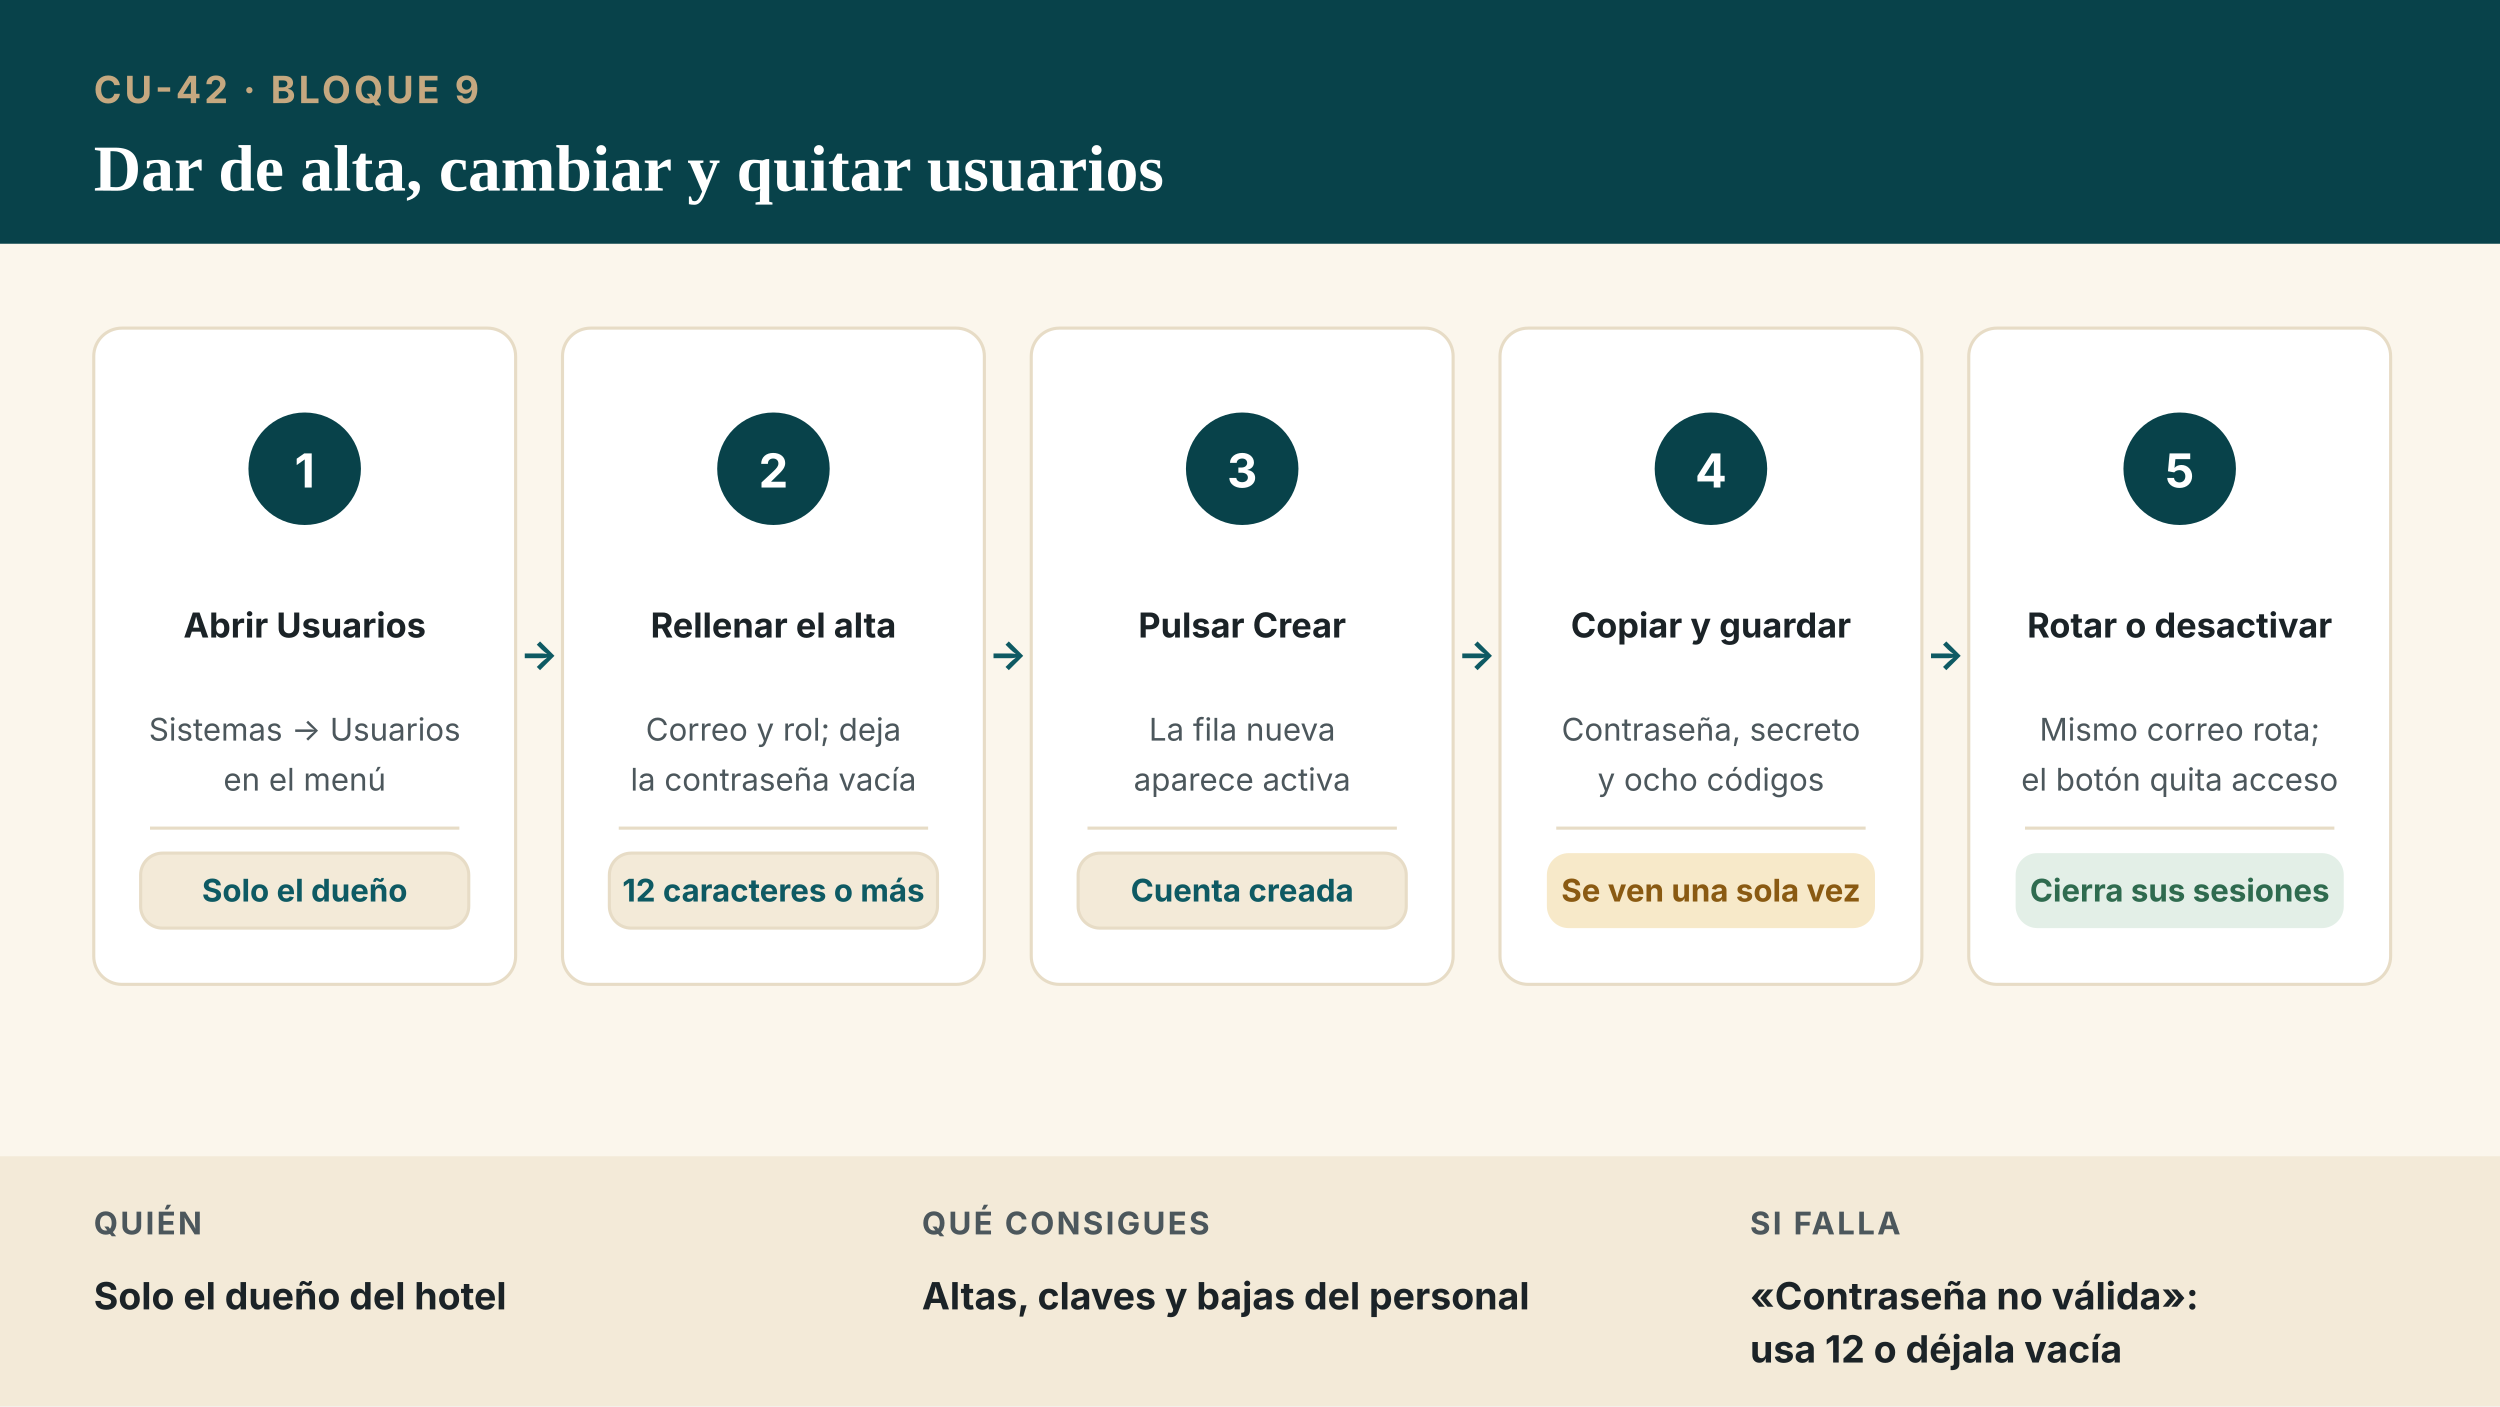
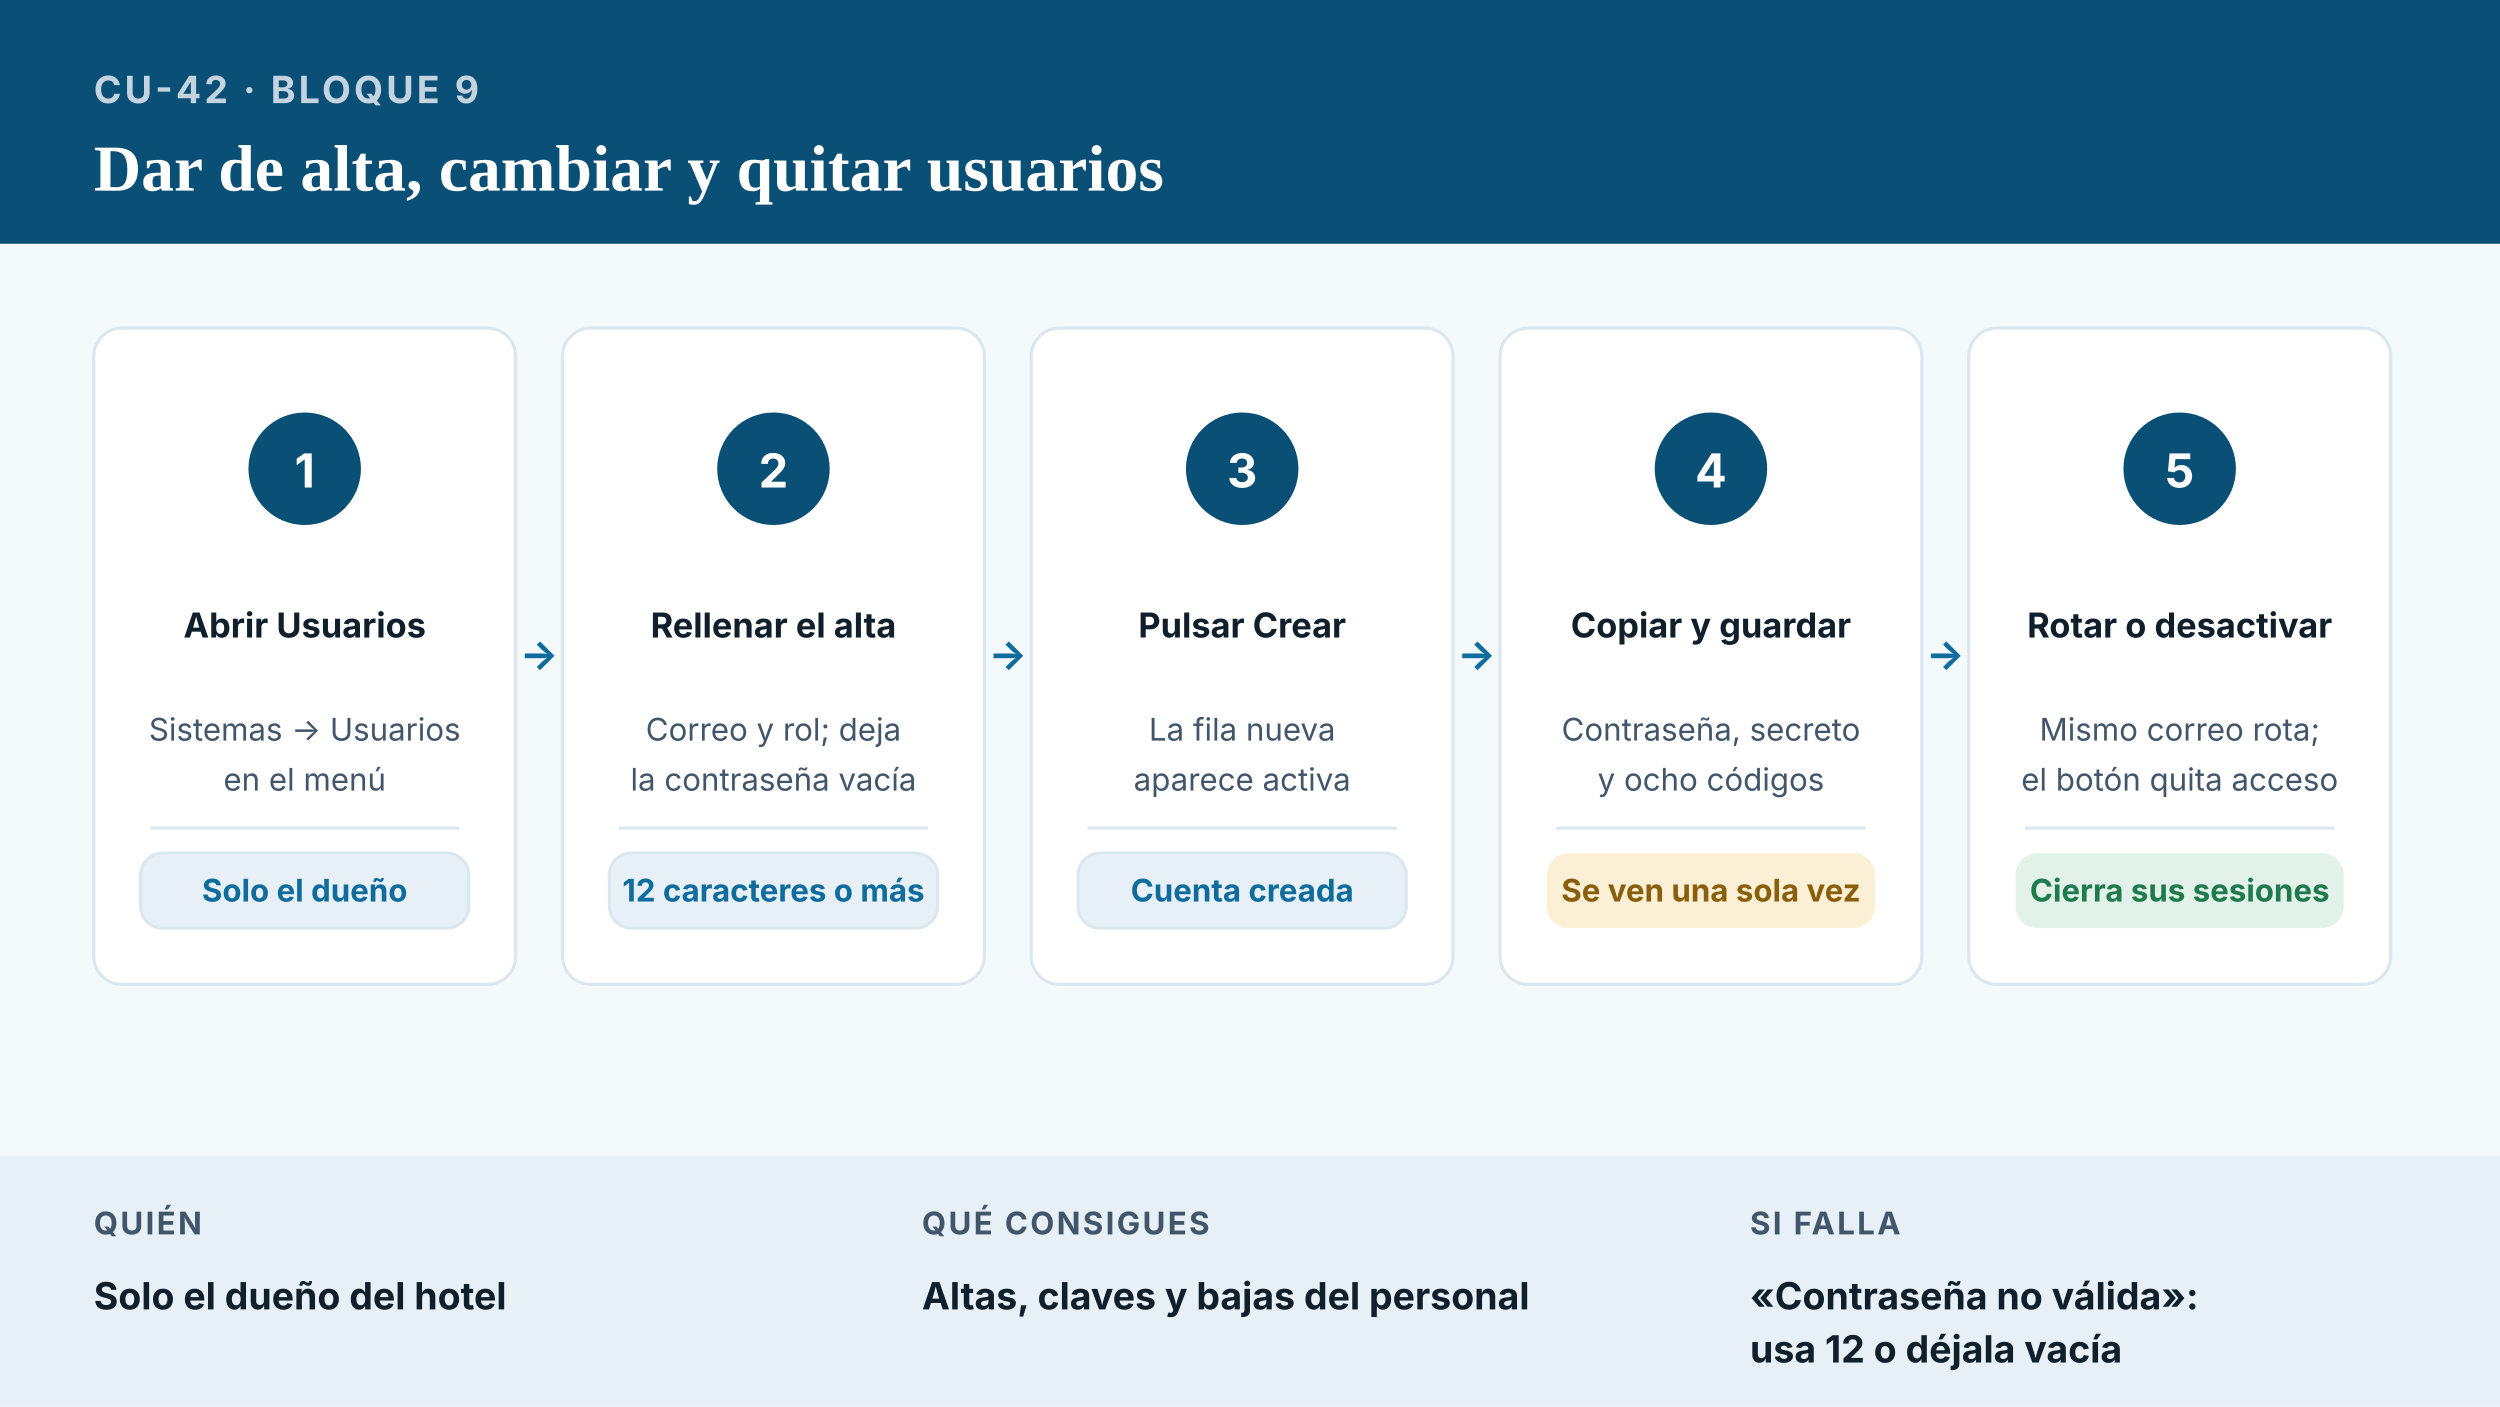
<svg xmlns="http://www.w3.org/2000/svg" viewBox="0 0 1600 900" width="1600" height="900" role="img" aria-labelledby="t d">
-   <rect width="1600" height="900" fill="#FBF6EC" />
-   <rect x="0" y="0" width="1600" height="156" fill="#08424A" />
-   <text x="60" y="66" font-family="'Hanken Grotesk', system-ui, -apple-system, 'Segoe UI', sans-serif" font-size="24" font-weight="700" fill="#C5A880" letter-spacing="2">CU-42 · BLOQUE 9</text>
+   <rect width="1600" height="900" fill="#F4F9FC" />
+   <rect x="0" y="0" width="1600" height="156" fill="#0A4F75" />
+   <text x="60" y="66" font-family="'Hanken Grotesk', system-ui, -apple-system, 'Segoe UI', sans-serif" font-size="24" font-weight="700" fill="#C3D4E0" letter-spacing="2">CU-42 · BLOQUE 9</text>
  <text x="60" y="122" font-family="Fraunces, Georgia, 'Times New Roman', serif" font-size="42" font-weight="700" fill="#FFFFFF">Dar de alta, cambiar y quitar usuarios</text>
-   <rect x="60" y="210" width="270" height="420" rx="18" fill="#FFFFFF" stroke="#E7DCC6" stroke-width="2" />
-   <circle cx="195" cy="300" r="36" fill="#08424A" />
+   <rect x="60" y="210" width="270" height="420" rx="18" fill="#FFFFFF" stroke="#DBE7EF" stroke-width="2" />
+   <circle cx="195" cy="300" r="36" fill="#0A4F75" />
  <text x="195" y="312" text-anchor="middle" font-family="'Hanken Grotesk', system-ui, -apple-system, 'Segoe UI', sans-serif" font-size="30" font-weight="700" fill="#FFFFFF">1</text>
-   <text x="195" y="408" text-anchor="middle" font-family="'Hanken Grotesk', system-ui, -apple-system, 'Segoe UI', sans-serif" font-size="22" font-weight="700" fill="#1B2327">Abrir Usuarios</text>
-   <text x="195" y="474" text-anchor="middle" font-family="'Hanken Grotesk', system-ui, -apple-system, 'Segoe UI', sans-serif" font-size="20" fill="#4C575C">Sistemas → Usuarios</text>
-   <text x="195" y="506" text-anchor="middle" font-family="'Hanken Grotesk', system-ui, -apple-system, 'Segoe UI', sans-serif" font-size="20" fill="#4C575C">en el menú</text>
-   <path d="M96 530 H294" stroke="#E7DCC6" stroke-width="2" fill="none" />
-   <rect x="90" y="546" width="210" height="48" rx="14" fill="#F3EAD8" stroke="#E7DCC6" stroke-width="2" />
-   <text x="195" y="577" text-anchor="middle" font-family="'Hanken Grotesk', system-ui, -apple-system, 'Segoe UI', sans-serif" font-size="20" font-weight="700" fill="#0E5A63">Solo el dueño</text>
-   <rect x="360" y="210" width="270" height="420" rx="18" fill="#FFFFFF" stroke="#E7DCC6" stroke-width="2" />
-   <circle cx="495" cy="300" r="36" fill="#08424A" />
+   <text x="195" y="408" text-anchor="middle" font-family="'Hanken Grotesk', system-ui, -apple-system, 'Segoe UI', sans-serif" font-size="22" font-weight="700" fill="#101F2C">Abrir Usuarios</text>
+   <text x="195" y="474" text-anchor="middle" font-family="'Hanken Grotesk', system-ui, -apple-system, 'Segoe UI', sans-serif" font-size="20" fill="#41566A">Sistemas → Usuarios</text>
+   <text x="195" y="506" text-anchor="middle" font-family="'Hanken Grotesk', system-ui, -apple-system, 'Segoe UI', sans-serif" font-size="20" fill="#41566A">en el menú</text>
+   <path d="M96 530 H294" stroke="#DBE7EF" stroke-width="2" fill="none" />
+   <rect x="90" y="546" width="210" height="48" rx="14" fill="#E6F0F6" stroke="#DBE7EF" stroke-width="2" />
+   <text x="195" y="577" text-anchor="middle" font-family="'Hanken Grotesk', system-ui, -apple-system, 'Segoe UI', sans-serif" font-size="20" font-weight="700" fill="#0F6C9C">Solo el dueño</text>
+   <rect x="360" y="210" width="270" height="420" rx="18" fill="#FFFFFF" stroke="#DBE7EF" stroke-width="2" />
+   <circle cx="495" cy="300" r="36" fill="#0A4F75" />
  <text x="495" y="312" text-anchor="middle" font-family="'Hanken Grotesk', system-ui, -apple-system, 'Segoe UI', sans-serif" font-size="30" font-weight="700" fill="#FFFFFF">2</text>
-   <text x="495" y="408" text-anchor="middle" font-family="'Hanken Grotesk', system-ui, -apple-system, 'Segoe UI', sans-serif" font-size="22" font-weight="700" fill="#1B2327">Rellenar el alta</text>
-   <text x="495" y="474" text-anchor="middle" font-family="'Hanken Grotesk', system-ui, -apple-system, 'Segoe UI', sans-serif" font-size="20" fill="#4C575C">Correo y rol; deja</text>
-   <text x="495" y="506" text-anchor="middle" font-family="'Hanken Grotesk', system-ui, -apple-system, 'Segoe UI', sans-serif" font-size="20" fill="#4C575C">la contraseña vacía</text>
-   <path d="M396 530 H594" stroke="#E7DCC6" stroke-width="2" fill="none" />
-   <rect x="390" y="546" width="210" height="48" rx="14" fill="#F3EAD8" stroke="#E7DCC6" stroke-width="2" />
-   <text x="495" y="577" text-anchor="middle" font-family="'Hanken Grotesk', system-ui, -apple-system, 'Segoe UI', sans-serif" font-size="20" font-weight="700" fill="#0E5A63">12 caracteres o más</text>
-   <rect x="660" y="210" width="270" height="420" rx="18" fill="#FFFFFF" stroke="#E7DCC6" stroke-width="2" />
-   <circle cx="795" cy="300" r="36" fill="#08424A" />
+   <text x="495" y="408" text-anchor="middle" font-family="'Hanken Grotesk', system-ui, -apple-system, 'Segoe UI', sans-serif" font-size="22" font-weight="700" fill="#101F2C">Rellenar el alta</text>
+   <text x="495" y="474" text-anchor="middle" font-family="'Hanken Grotesk', system-ui, -apple-system, 'Segoe UI', sans-serif" font-size="20" fill="#41566A">Correo y rol; deja</text>
+   <text x="495" y="506" text-anchor="middle" font-family="'Hanken Grotesk', system-ui, -apple-system, 'Segoe UI', sans-serif" font-size="20" fill="#41566A">la contraseña vacía</text>
+   <path d="M396 530 H594" stroke="#DBE7EF" stroke-width="2" fill="none" />
+   <rect x="390" y="546" width="210" height="48" rx="14" fill="#E6F0F6" stroke="#DBE7EF" stroke-width="2" />
+   <text x="495" y="577" text-anchor="middle" font-family="'Hanken Grotesk', system-ui, -apple-system, 'Segoe UI', sans-serif" font-size="20" font-weight="700" fill="#0F6C9C">12 caracteres o más</text>
+   <rect x="660" y="210" width="270" height="420" rx="18" fill="#FFFFFF" stroke="#DBE7EF" stroke-width="2" />
+   <circle cx="795" cy="300" r="36" fill="#0A4F75" />
  <text x="795" y="312" text-anchor="middle" font-family="'Hanken Grotesk', system-ui, -apple-system, 'Segoe UI', sans-serif" font-size="30" font-weight="700" fill="#FFFFFF">3</text>
-   <text x="795" y="408" text-anchor="middle" font-family="'Hanken Grotesk', system-ui, -apple-system, 'Segoe UI', sans-serif" font-size="22" font-weight="700" fill="#1B2327">Pulsar Crear</text>
-   <text x="795" y="474" text-anchor="middle" font-family="'Hanken Grotesk', system-ui, -apple-system, 'Segoe UI', sans-serif" font-size="20" fill="#4C575C">La fila nueva</text>
-   <text x="795" y="506" text-anchor="middle" font-family="'Hanken Grotesk', system-ui, -apple-system, 'Segoe UI', sans-serif" font-size="20" fill="#4C575C">aparece activa</text>
-   <path d="M696 530 H894" stroke="#E7DCC6" stroke-width="2" fill="none" />
-   <rect x="690" y="546" width="210" height="48" rx="14" fill="#F3EAD8" stroke="#E7DCC6" stroke-width="2" />
-   <text x="795" y="577" text-anchor="middle" font-family="'Hanken Grotesk', system-ui, -apple-system, 'Segoe UI', sans-serif" font-size="20" font-weight="700" fill="#0E5A63">Cuenta creada</text>
-   <rect x="960" y="210" width="270" height="420" rx="18" fill="#FFFFFF" stroke="#E7DCC6" stroke-width="2" />
-   <circle cx="1095" cy="300" r="36" fill="#08424A" />
+   <text x="795" y="408" text-anchor="middle" font-family="'Hanken Grotesk', system-ui, -apple-system, 'Segoe UI', sans-serif" font-size="22" font-weight="700" fill="#101F2C">Pulsar Crear</text>
+   <text x="795" y="474" text-anchor="middle" font-family="'Hanken Grotesk', system-ui, -apple-system, 'Segoe UI', sans-serif" font-size="20" fill="#41566A">La fila nueva</text>
+   <text x="795" y="506" text-anchor="middle" font-family="'Hanken Grotesk', system-ui, -apple-system, 'Segoe UI', sans-serif" font-size="20" fill="#41566A">aparece activa</text>
+   <path d="M696 530 H894" stroke="#DBE7EF" stroke-width="2" fill="none" />
+   <rect x="690" y="546" width="210" height="48" rx="14" fill="#E6F0F6" stroke="#DBE7EF" stroke-width="2" />
+   <text x="795" y="577" text-anchor="middle" font-family="'Hanken Grotesk', system-ui, -apple-system, 'Segoe UI', sans-serif" font-size="20" font-weight="700" fill="#0F6C9C">Cuenta creada</text>
+   <rect x="960" y="210" width="270" height="420" rx="18" fill="#FFFFFF" stroke="#DBE7EF" stroke-width="2" />
+   <circle cx="1095" cy="300" r="36" fill="#0A4F75" />
  <text x="1095" y="312" text-anchor="middle" font-family="'Hanken Grotesk', system-ui, -apple-system, 'Segoe UI', sans-serif" font-size="30" font-weight="700" fill="#FFFFFF">4</text>
-   <text x="1095" y="408" text-anchor="middle" font-family="'Hanken Grotesk', system-ui, -apple-system, 'Segoe UI', sans-serif" font-size="22" font-weight="700" fill="#1B2327">Copiar y guardar</text>
-   <text x="1095" y="474" text-anchor="middle" font-family="'Hanken Grotesk', system-ui, -apple-system, 'Segoe UI', sans-serif" font-size="20" fill="#4C575C">Contraseña, secreto</text>
-   <text x="1095" y="506" text-anchor="middle" font-family="'Hanken Grotesk', system-ui, -apple-system, 'Segoe UI', sans-serif" font-size="20" fill="#4C575C">y ocho códigos</text>
-   <path d="M996 530 H1194" stroke="#E7DCC6" stroke-width="2" fill="none" />
-   <rect x="990" y="546" width="210" height="48" rx="14" fill="#F7E9C9" />
-   <text x="1095" y="577" text-anchor="middle" font-family="'Hanken Grotesk', system-ui, -apple-system, 'Segoe UI', sans-serif" font-size="20" font-weight="700" fill="#8A5A12">Se ven una sola vez</text>
-   <rect x="1260" y="210" width="270" height="420" rx="18" fill="#FFFFFF" stroke="#E7DCC6" stroke-width="2" />
-   <circle cx="1395" cy="300" r="36" fill="#08424A" />
+   <text x="1095" y="408" text-anchor="middle" font-family="'Hanken Grotesk', system-ui, -apple-system, 'Segoe UI', sans-serif" font-size="22" font-weight="700" fill="#101F2C">Copiar y guardar</text>
+   <text x="1095" y="474" text-anchor="middle" font-family="'Hanken Grotesk', system-ui, -apple-system, 'Segoe UI', sans-serif" font-size="20" fill="#41566A">Contraseña, secreto</text>
+   <text x="1095" y="506" text-anchor="middle" font-family="'Hanken Grotesk', system-ui, -apple-system, 'Segoe UI', sans-serif" font-size="20" fill="#41566A">y ocho códigos</text>
+   <path d="M996 530 H1194" stroke="#DBE7EF" stroke-width="2" fill="none" />
+   <rect x="990" y="546" width="210" height="48" rx="14" fill="#FBF0D6" />
+   <text x="1095" y="577" text-anchor="middle" font-family="'Hanken Grotesk', system-ui, -apple-system, 'Segoe UI', sans-serif" font-size="20" font-weight="700" fill="#8A5F0C">Se ven una sola vez</text>
+   <rect x="1260" y="210" width="270" height="420" rx="18" fill="#FFFFFF" stroke="#DBE7EF" stroke-width="2" />
+   <circle cx="1395" cy="300" r="36" fill="#0A4F75" />
  <text x="1395" y="312" text-anchor="middle" font-family="'Hanken Grotesk', system-ui, -apple-system, 'Segoe UI', sans-serif" font-size="30" font-weight="700" fill="#FFFFFF">5</text>
-   <text x="1395" y="408" text-anchor="middle" font-family="'Hanken Grotesk', system-ui, -apple-system, 'Segoe UI', sans-serif" font-size="22" font-weight="700" fill="#1B2327">Rotar o desactivar</text>
-   <text x="1395" y="474" text-anchor="middle" font-family="'Hanken Grotesk', system-ui, -apple-system, 'Segoe UI', sans-serif" font-size="20" fill="#4C575C">Mismo correo rota;</text>
-   <text x="1395" y="506" text-anchor="middle" font-family="'Hanken Grotesk', system-ui, -apple-system, 'Segoe UI', sans-serif" font-size="20" fill="#4C575C">el botón quita acceso</text>
-   <path d="M1296 530 H1494" stroke="#E7DCC6" stroke-width="2" fill="none" />
-   <rect x="1290" y="546" width="210" height="48" rx="14" fill="#E3EFE7" />
-   <text x="1395" y="577" text-anchor="middle" font-family="'Hanken Grotesk', system-ui, -apple-system, 'Segoe UI', sans-serif" font-size="20" font-weight="700" fill="#2F6B4F">Cierra sus sesiones</text>
-   <text x="345" y="428" text-anchor="middle" font-family="'Hanken Grotesk', system-ui, -apple-system, 'Segoe UI', sans-serif" font-size="26" font-weight="700" fill="#0E5A63">→</text>
-   <text x="645" y="428" text-anchor="middle" font-family="'Hanken Grotesk', system-ui, -apple-system, 'Segoe UI', sans-serif" font-size="26" font-weight="700" fill="#0E5A63">→</text>
-   <text x="945" y="428" text-anchor="middle" font-family="'Hanken Grotesk', system-ui, -apple-system, 'Segoe UI', sans-serif" font-size="26" font-weight="700" fill="#0E5A63">→</text>
-   <text x="1245" y="428" text-anchor="middle" font-family="'Hanken Grotesk', system-ui, -apple-system, 'Segoe UI', sans-serif" font-size="26" font-weight="700" fill="#0E5A63">→</text>
-   <rect x="0" y="740" width="1600" height="160" fill="#F3EAD8" />
-   <text x="60" y="790" font-family="'Hanken Grotesk', system-ui, -apple-system, 'Segoe UI', sans-serif" font-size="20" font-weight="700" fill="#4C575C" letter-spacing="1.5">QUIÉN</text>
-   <text x="60" y="838" font-family="'Hanken Grotesk', system-ui, -apple-system, 'Segoe UI', sans-serif" font-size="24" font-weight="700" fill="#1B2327">Solo el dueño del hotel</text>
-   <text x="590" y="790" font-family="'Hanken Grotesk', system-ui, -apple-system, 'Segoe UI', sans-serif" font-size="20" font-weight="700" fill="#4C575C" letter-spacing="1.5">QUÉ CONSIGUES</text>
-   <text x="590" y="838" font-family="'Hanken Grotesk', system-ui, -apple-system, 'Segoe UI', sans-serif" font-size="24" font-weight="700" fill="#1B2327">Altas, claves y bajas del personal</text>
-   <text x="1120" y="790" font-family="'Hanken Grotesk', system-ui, -apple-system, 'Segoe UI', sans-serif" font-size="20" font-weight="700" fill="#4C575C" letter-spacing="1.5">SI FALLA</text>
-   <text x="1120" y="838" font-family="'Hanken Grotesk', system-ui, -apple-system, 'Segoe UI', sans-serif" font-size="24" font-weight="700" fill="#1B2327">«Contraseña no válida»:</text>
-   <text x="1120" y="872" font-family="'Hanken Grotesk', system-ui, -apple-system, 'Segoe UI', sans-serif" font-size="24" font-weight="700" fill="#1B2327">usa 12 o déjala vacía</text>
+   <text x="1395" y="408" text-anchor="middle" font-family="'Hanken Grotesk', system-ui, -apple-system, 'Segoe UI', sans-serif" font-size="22" font-weight="700" fill="#101F2C">Rotar o desactivar</text>
+   <text x="1395" y="474" text-anchor="middle" font-family="'Hanken Grotesk', system-ui, -apple-system, 'Segoe UI', sans-serif" font-size="20" fill="#41566A">Mismo correo rota;</text>
+   <text x="1395" y="506" text-anchor="middle" font-family="'Hanken Grotesk', system-ui, -apple-system, 'Segoe UI', sans-serif" font-size="20" fill="#41566A">el botón quita acceso</text>
+   <path d="M1296 530 H1494" stroke="#DBE7EF" stroke-width="2" fill="none" />
+   <rect x="1290" y="546" width="210" height="48" rx="14" fill="#E2F2E9" />
+   <text x="1395" y="577" text-anchor="middle" font-family="'Hanken Grotesk', system-ui, -apple-system, 'Segoe UI', sans-serif" font-size="20" font-weight="700" fill="#1F7A4D">Cierra sus sesiones</text>
+   <text x="345" y="428" text-anchor="middle" font-family="'Hanken Grotesk', system-ui, -apple-system, 'Segoe UI', sans-serif" font-size="26" font-weight="700" fill="#0F6C9C">→</text>
+   <text x="645" y="428" text-anchor="middle" font-family="'Hanken Grotesk', system-ui, -apple-system, 'Segoe UI', sans-serif" font-size="26" font-weight="700" fill="#0F6C9C">→</text>
+   <text x="945" y="428" text-anchor="middle" font-family="'Hanken Grotesk', system-ui, -apple-system, 'Segoe UI', sans-serif" font-size="26" font-weight="700" fill="#0F6C9C">→</text>
+   <text x="1245" y="428" text-anchor="middle" font-family="'Hanken Grotesk', system-ui, -apple-system, 'Segoe UI', sans-serif" font-size="26" font-weight="700" fill="#0F6C9C">→</text>
+   <rect x="0" y="740" width="1600" height="160" fill="#E6F0F6" />
+   <text x="60" y="790" font-family="'Hanken Grotesk', system-ui, -apple-system, 'Segoe UI', sans-serif" font-size="20" font-weight="700" fill="#41566A" letter-spacing="1.5">QUIÉN</text>
+   <text x="60" y="838" font-family="'Hanken Grotesk', system-ui, -apple-system, 'Segoe UI', sans-serif" font-size="24" font-weight="700" fill="#101F2C">Solo el dueño del hotel</text>
+   <text x="590" y="790" font-family="'Hanken Grotesk', system-ui, -apple-system, 'Segoe UI', sans-serif" font-size="20" font-weight="700" fill="#41566A" letter-spacing="1.5">QUÉ CONSIGUES</text>
+   <text x="590" y="838" font-family="'Hanken Grotesk', system-ui, -apple-system, 'Segoe UI', sans-serif" font-size="24" font-weight="700" fill="#101F2C">Altas, claves y bajas del personal</text>
+   <text x="1120" y="790" font-family="'Hanken Grotesk', system-ui, -apple-system, 'Segoe UI', sans-serif" font-size="20" font-weight="700" fill="#41566A" letter-spacing="1.5">SI FALLA</text>
+   <text x="1120" y="838" font-family="'Hanken Grotesk', system-ui, -apple-system, 'Segoe UI', sans-serif" font-size="24" font-weight="700" fill="#101F2C">«Contraseña no válida»:</text>
+   <text x="1120" y="872" font-family="'Hanken Grotesk', system-ui, -apple-system, 'Segoe UI', sans-serif" font-size="24" font-weight="700" fill="#101F2C">usa 12 o déjala vacía</text>
</svg>
